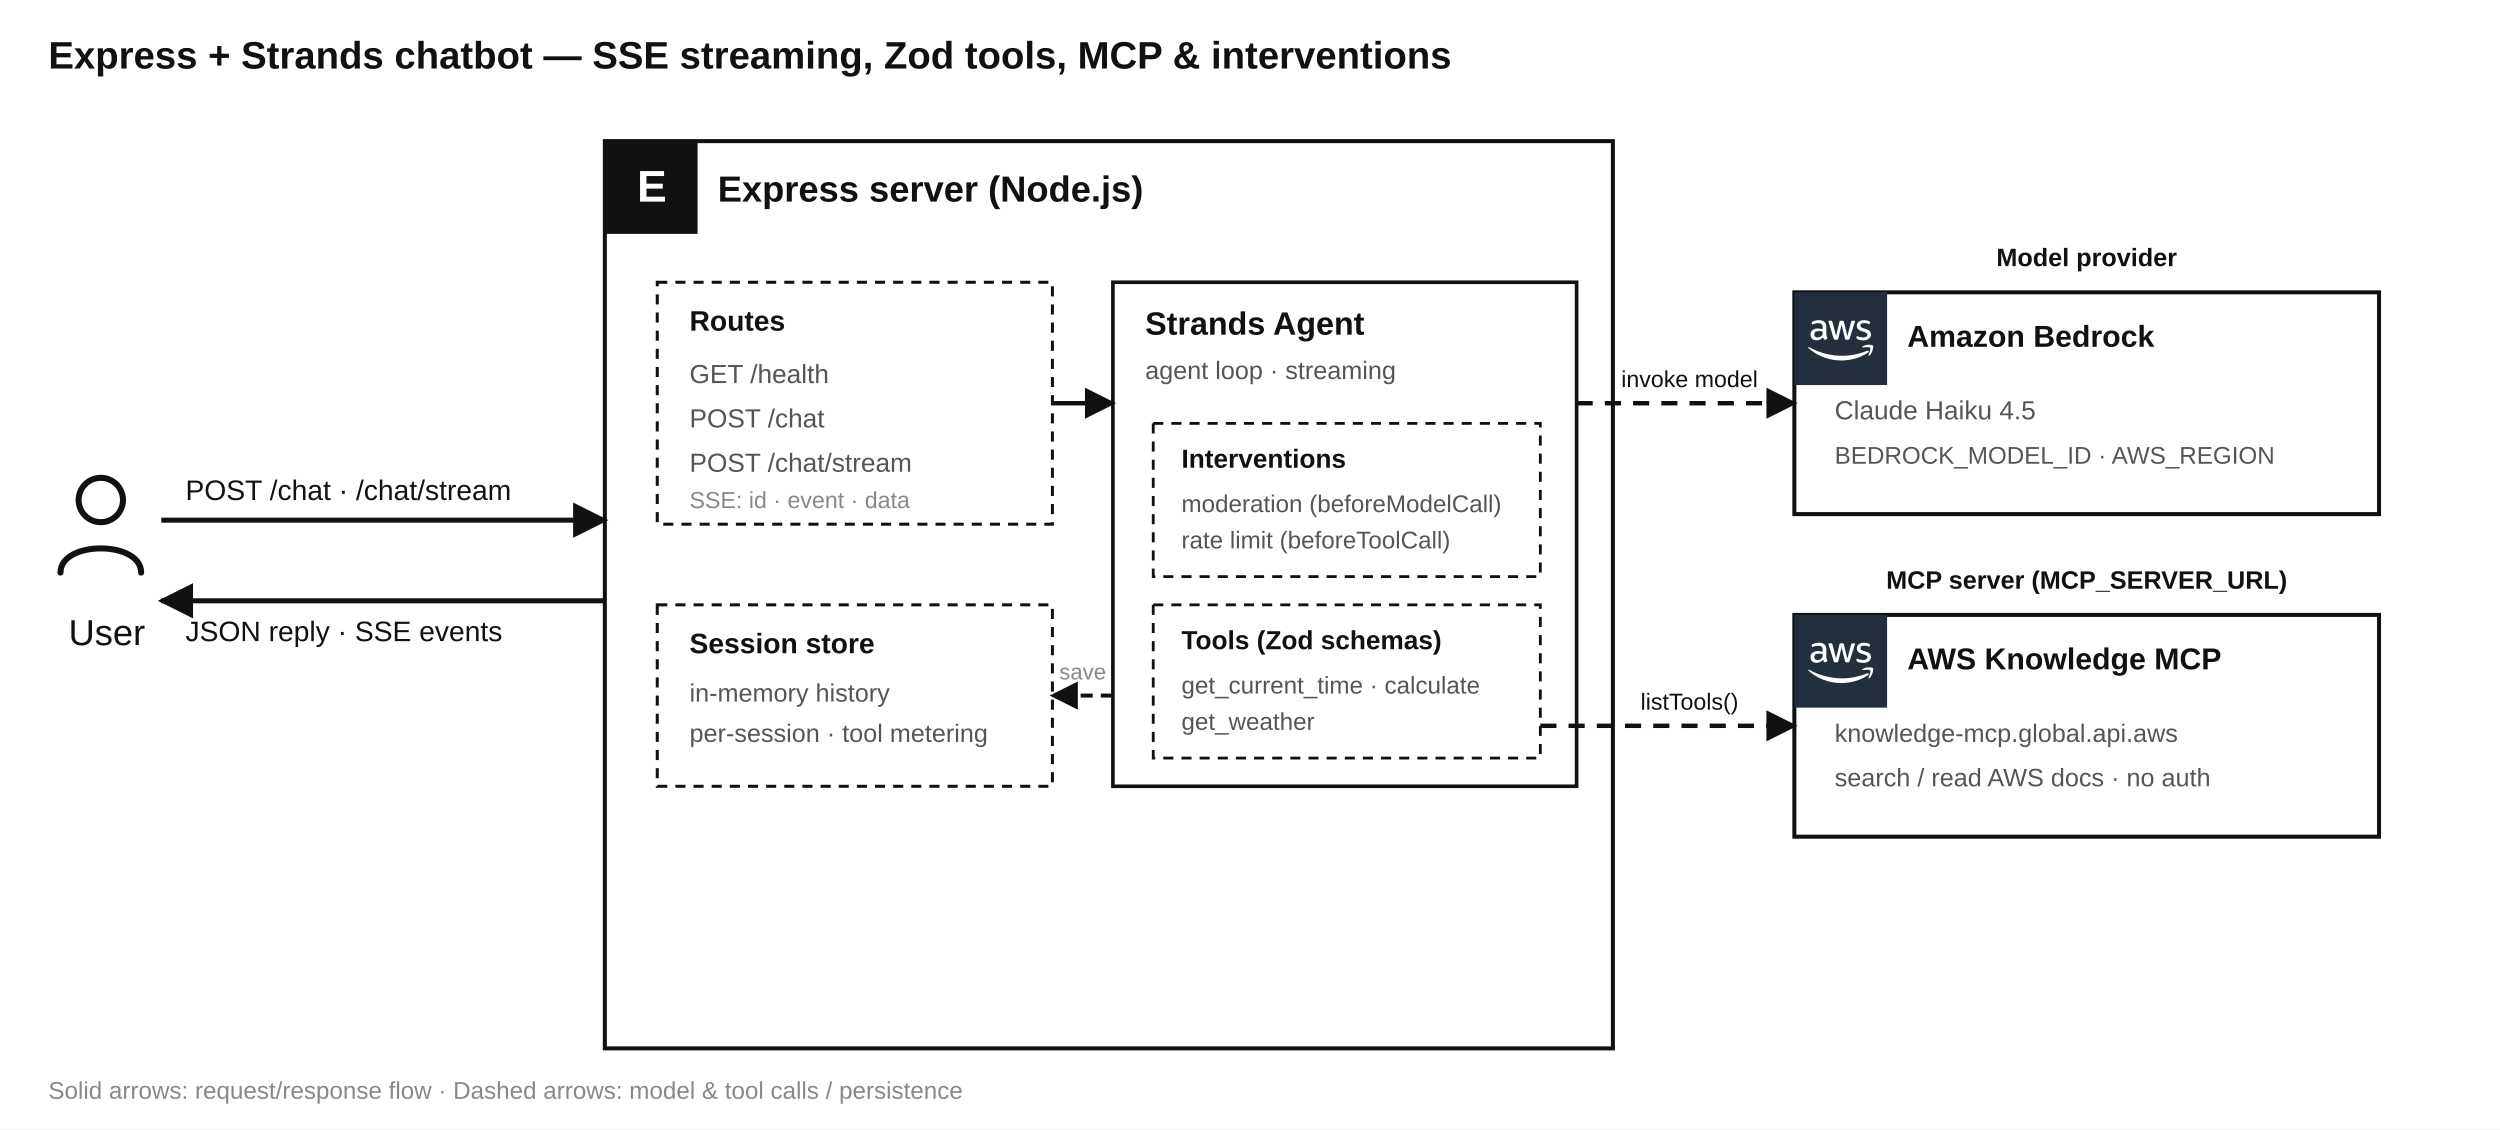
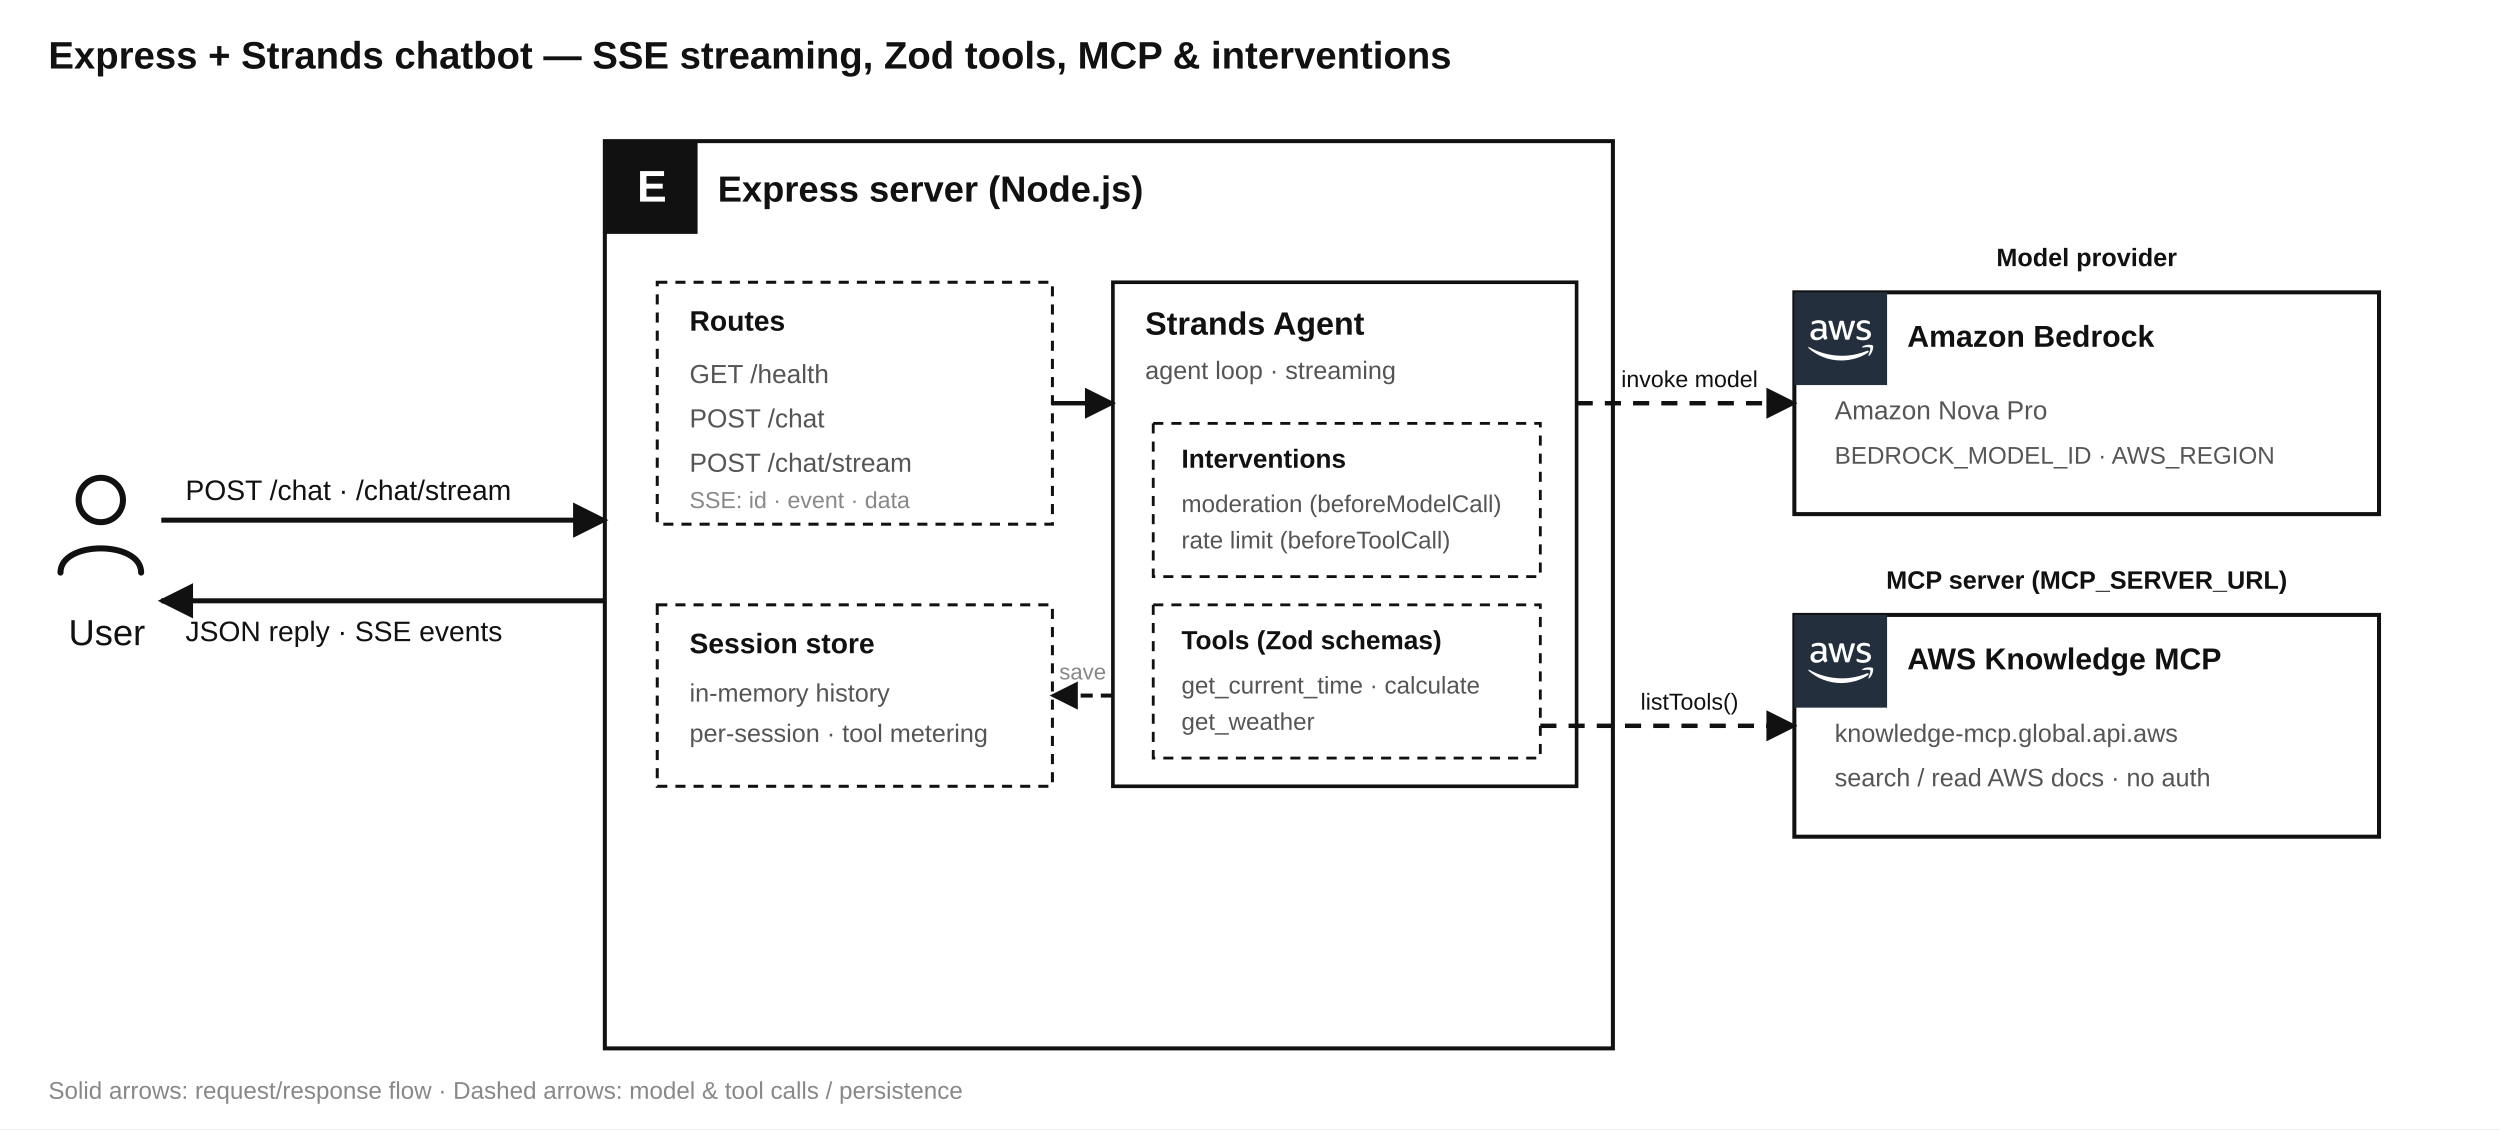
<svg xmlns="http://www.w3.org/2000/svg" viewBox="0 0 1240 560" font-family="Arial, Helvetica, sans-serif">
  <defs>
    <marker id="arrow" viewBox="0 0 10 10" refX="9" refY="5" markerWidth="7" markerHeight="7" orient="auto-start-reverse">
      <path d="M0 0 L10 5 L0 10 z" fill="#111" />
    </marker>
    <g id="user" fill="none" stroke="#111" stroke-width="3">
      <circle cx="26" cy="18" r="11" />
      <path d="M6 54 c0-16 40-16 40 0" stroke-linecap="round" />
    </g>
    <g id="aws-logo">
      <rect fill="#242F3E" x="0" y="0" width="40" height="40" />
      <path fill="#FFFFFF" d="M32.698,23.901 C33.059,24.37 32.298,26.3 31.957,27.164 C31.853,27.426 32.075,27.529 32.307,27.332 C33.82,26.048 34.212,23.357 33.901,22.969 C33.594,22.583 30.95,22.252 29.338,23.401 C29.089,23.578 29.132,23.822 29.407,23.79 C30.315,23.678 32.338,23.433 32.698,23.901 L32.698,23.901 Z M31.856,25.91 C32.374,25.532 31.93,24.969 31.402,25.19 C27.889,26.654 24.075,27.363 20.602,27.363 C15.459,27.363 10.475,25.974 6.446,23.668 C6.094,23.466 5.833,23.823 6.127,24.082 C9.86,27.398 14.796,29.391 20.274,29.391 C24.184,29.391 28.725,28.183 31.856,25.91 L31.856,25.91 Z M29.712,20.695 C29.214,20.695 28.727,20.642 28.253,20.534 C27.777,20.425 27.413,20.302 27.16,20.161 C27.005,20.077 26.908,19.989 26.869,19.903 C26.831,19.815 26.811,19.729 26.811,19.643 L26.811,19.174 C26.811,18.98 26.884,18.881 27.027,18.881 C27.082,18.881 27.14,18.894 27.2,18.914 C27.261,18.937 27.341,18.969 27.441,19.012 C27.761,19.153 28.108,19.26 28.485,19.336 C28.861,19.411 29.236,19.449 29.611,19.449 C30.208,19.449 30.669,19.347 30.995,19.141 C31.322,18.937 31.484,18.646 31.484,18.268 C31.484,18.008 31.399,17.793 31.227,17.619 C31.056,17.445 30.738,17.286 30.275,17.134 L28.9,16.713 C28.203,16.497 27.698,16.184 27.383,15.775 C27.068,15.363 26.911,14.916 26.911,14.428 C26.911,14.041 26.996,13.699 27.169,13.401 C27.339,13.104 27.564,12.851 27.845,12.64 C28.13,12.43 28.459,12.272 28.834,12.162 C29.208,12.055 29.606,12 30.026,12 C30.236,12 30.449,12.014 30.666,12.041 C30.881,12.067 31.085,12.103 31.278,12.146 C31.471,12.191 31.651,12.239 31.816,12.292 C31.982,12.347 32.114,12.401 32.215,12.454 C32.346,12.529 32.439,12.605 32.496,12.681 C32.551,12.756 32.579,12.858 32.579,12.989 L32.579,13.425 C32.579,13.62 32.507,13.716 32.362,13.716 C32.285,13.716 32.165,13.68 31.998,13.604 C31.458,13.365 30.848,13.248 30.177,13.248 C29.635,13.248 29.214,13.334 28.916,13.506 C28.617,13.68 28.468,13.955 28.468,14.333 C28.468,14.591 28.562,14.81 28.751,14.988 C28.939,15.166 29.286,15.336 29.795,15.499 L31.137,15.921 C31.822,16.135 32.311,16.433 32.603,16.809 C32.897,17.188 33.044,17.619 33.044,18.104 C33.044,18.505 32.961,18.864 32.794,19.182 C32.628,19.501 32.399,19.772 32.105,19.999 C31.813,20.226 31.463,20.398 31.054,20.517 C30.644,20.637 30.197,20.695 29.712,20.695 L29.712,20.695 Z M17.547,20.451 C17.381,20.451 17.26,20.424 17.182,20.364 C17.104,20.303 17.038,20.183 16.983,19.999 L14.761,12.842 C14.708,12.658 14.679,12.535 14.679,12.471 C14.679,12.32 14.757,12.244 14.912,12.244 L15.839,12.244 C16.016,12.244 16.14,12.274 16.213,12.334 C16.284,12.392 16.347,12.512 16.402,12.698 L17.993,18.818 L19.47,12.698 C19.514,12.512 19.574,12.392 19.651,12.334 C19.728,12.274 19.855,12.244 20.031,12.244 L20.796,12.244 C20.971,12.244 21.098,12.274 21.176,12.334 C21.253,12.392 21.314,12.512 21.358,12.698 L22.851,18.899 L24.491,12.698 C24.546,12.512 24.609,12.392 24.681,12.334 C24.754,12.274 24.877,12.244 25.054,12.244 L25.932,12.244 C26.088,12.244 26.165,12.32 26.165,12.471 C26.165,12.512 26.158,12.562 26.149,12.615 C26.136,12.671 26.116,12.746 26.081,12.842 L23.795,19.999 C23.74,20.183 23.673,20.303 23.595,20.364 C23.518,20.424 23.396,20.451 23.231,20.451 L22.418,20.451 C22.242,20.451 22.115,20.421 22.038,20.357 C21.961,20.292 21.9,20.166 21.856,19.984 L20.38,14.024 L18.923,19.984 C18.879,20.166 18.817,20.292 18.74,20.357 C18.662,20.421 18.536,20.451 18.359,20.451 L17.547,20.451 Z M9.939,19.449 C10.25,19.449 10.575,19.392 10.918,19.279 C11.26,19.165 11.558,18.969 11.812,18.687 C11.968,18.515 12.074,18.318 12.136,18.096 C12.196,17.876 12.225,17.609 12.225,17.295 L12.225,16.907 C11.951,16.842 11.661,16.791 11.356,16.753 C11.052,16.716 10.757,16.696 10.469,16.696 C9.84,16.696 9.369,16.82 9.061,17.069 C8.752,17.317 8.596,17.672 8.596,18.139 C8.596,18.57 8.713,18.895 8.945,19.117 C9.177,19.339 9.509,19.449 9.939,19.449 L9.939,19.449 Z M13.785,18.041 C13.785,18.386 13.82,18.66 13.892,18.866 C13.965,19.072 14.067,19.294 14.199,19.53 C14.243,19.606 14.265,19.676 14.265,19.739 C14.265,19.838 14.204,19.93 14.083,20.015 L13.486,20.405 C13.398,20.458 13.315,20.486 13.238,20.486 C13.137,20.486 13.044,20.443 12.956,20.357 C12.822,20.226 12.71,20.084 12.617,19.927 C12.521,19.771 12.425,19.588 12.326,19.383 C11.585,20.236 10.658,20.663 9.542,20.663 C8.746,20.663 8.116,20.443 7.651,19.999 C7.188,19.557 6.956,18.963 6.956,18.219 C6.956,17.432 7.243,16.796 7.819,16.316 C8.392,15.836 9.167,15.595 10.138,15.595 C10.459,15.595 10.793,15.62 11.141,15.668 C11.488,15.716 11.851,15.785 12.225,15.871 L12.225,15.192 C12.225,14.49 12.078,13.996 11.779,13.709 C11.481,13.423 10.968,13.281 10.239,13.281 C9.906,13.281 9.566,13.32 9.218,13.401 C8.871,13.482 8.53,13.587 8.199,13.716 C8.044,13.781 7.933,13.822 7.868,13.838 C7.802,13.854 7.752,13.862 7.719,13.862 C7.587,13.862 7.519,13.766 7.519,13.57 L7.519,13.118 C7.519,12.966 7.543,12.858 7.587,12.795 C7.631,12.729 7.719,12.664 7.852,12.6 C8.183,12.437 8.581,12.297 9.044,12.179 C9.509,12.06 10,12 10.52,12 C11.646,12 12.472,12.253 12.997,12.753 C13.521,13.255 13.785,14.013 13.785,15.028 L13.785,18.041 Z" />
    </g>
  </defs>
  <rect width="1240" height="560" fill="#ffffff" />
  <text x="24" y="34" font-size="19" font-weight="700" fill="#111">Express + Strands chatbot — SSE streaming, Zod tools, MCP &amp; interventions</text>
  <use href="#user" x="24" y="230" />
  <text x="34" y="320" font-size="18" fill="#111">User</text>
  <line x1="80" y1="258" x2="300" y2="258" stroke="#111" stroke-width="2.5" marker-end="url(#arrow)" />
  <text x="92" y="248" font-size="14" fill="#111">POST /chat · /chat/stream</text>
  <line x1="300" y1="298" x2="80" y2="298" stroke="#111" stroke-width="2.5" marker-end="url(#arrow)" />
  <text x="92" y="318" font-size="14" fill="#111">JSON reply · SSE events</text>
  <rect x="300" y="70" width="500" height="450" fill="none" stroke="#111" stroke-width="2" />
  <rect x="300" y="70" width="46" height="46" fill="#111" />
  <text x="316" y="100" font-size="22" font-weight="700" fill="#fff">E</text>
  <text x="356" y="100" font-size="18" font-weight="700" fill="#111">Express server (Node.js)</text>
  <rect x="326" y="140" width="196" height="120" fill="none" stroke="#111" stroke-width="1.5" stroke-dasharray="5 4" />
  <text x="342" y="164" font-size="14" font-weight="700" fill="#111">Routes</text>
  <text x="342" y="190" font-size="13" fill="#555">GET  /health</text>
  <text x="342" y="212" font-size="13" fill="#555">POST /chat</text>
  <text x="342" y="234" font-size="13" fill="#555">POST /chat/stream</text>
  <text x="342" y="252" font-size="11.5" fill="#888">SSE: id · event · data</text>
  <rect x="326" y="300" width="196" height="90" fill="none" stroke="#111" stroke-width="1.5" stroke-dasharray="5 4" />
  <text x="342" y="324" font-size="14" font-weight="700" fill="#111">Session store</text>
  <text x="342" y="348" font-size="12.5" fill="#555">in-memory history</text>
  <text x="342" y="368" font-size="12.5" fill="#555">per-session · tool metering</text>
  <rect x="552" y="140" width="230" height="250" fill="none" stroke="#111" stroke-width="1.8" />
  <text x="568" y="166" font-size="16" font-weight="700" fill="#111">Strands Agent</text>
  <text x="568" y="188" font-size="12.5" fill="#555">agent loop · streaming</text>
  <rect x="572" y="210" width="192" height="76" fill="none" stroke="#111" stroke-width="1.4" stroke-dasharray="5 4" />
  <text x="586" y="232" font-size="13" font-weight="700" fill="#111">Interventions</text>
  <text x="586" y="254" font-size="12" fill="#555">moderation (beforeModelCall)</text>
  <text x="586" y="272" font-size="12" fill="#555">rate limit (beforeToolCall)</text>
  <rect x="572" y="300" width="192" height="76" fill="none" stroke="#111" stroke-width="1.4" stroke-dasharray="5 4" />
  <text x="586" y="322" font-size="13" font-weight="700" fill="#111">Tools (Zod schemas)</text>
  <text x="586" y="344" font-size="12" fill="#555">get_current_time · calculate</text>
  <text x="586" y="362" font-size="12" fill="#555">get_weather</text>
  <line x1="522" y1="200" x2="552" y2="200" stroke="#111" stroke-width="2.2" marker-end="url(#arrow)" />
  <line x1="552" y1="345" x2="522" y2="345" stroke="#111" stroke-width="2" stroke-dasharray="6 4" marker-end="url(#arrow)" />
  <text x="537" y="337" font-size="11" fill="#888" text-anchor="middle">save</text>
  <text x="1035" y="132" font-size="12.5" font-weight="700" fill="#111" text-anchor="middle">Model provider</text>
  <rect x="890" y="145" width="290" height="110" fill="none" stroke="#111" stroke-width="2" />
  <use href="#aws-logo" transform="translate(890,145) scale(1.15)" />
  <text x="946" y="172" font-size="15" font-weight="700" fill="#111">Amazon Bedrock</text>
-   <text x="910" y="208" font-size="13" fill="#555">Claude Haiku 4.5</text>
+   <text x="910" y="208" font-size="13" fill="#555">Amazon Nova Pro</text>
  <text x="910" y="230" font-size="12" fill="#555">BEDROCK_MODEL_ID · AWS_REGION</text>
  <line x1="782" y1="200" x2="890" y2="200" stroke="#111" stroke-width="2.2" stroke-dasharray="8 6" marker-end="url(#arrow)" />
  <text x="838" y="192" font-size="11.5" fill="#111" text-anchor="middle">invoke model</text>
  <text x="1035" y="292" font-size="12.5" font-weight="700" fill="#111" text-anchor="middle">MCP server (MCP_SERVER_URL)</text>
  <rect x="890" y="305" width="290" height="110" fill="none" stroke="#111" stroke-width="2" />
  <use href="#aws-logo" transform="translate(890,305) scale(1.15)" />
  <text x="946" y="332" font-size="15" font-weight="700" fill="#111">AWS Knowledge MCP</text>
  <text x="910" y="368" font-size="12.5" fill="#555">knowledge-mcp.global.api.aws</text>
  <text x="910" y="390" font-size="12.5" fill="#555">search / read AWS docs · no auth</text>
  <line x1="764" y1="360" x2="890" y2="360" stroke="#111" stroke-width="2.2" stroke-dasharray="8 6" marker-end="url(#arrow)" />
  <text x="838" y="352" font-size="11.5" fill="#111" text-anchor="middle">listTools()</text>
  <text x="24" y="545" font-size="12" fill="#888">Solid arrows: request/response flow · Dashed arrows: model &amp; tool calls / persistence</text>
</svg>
